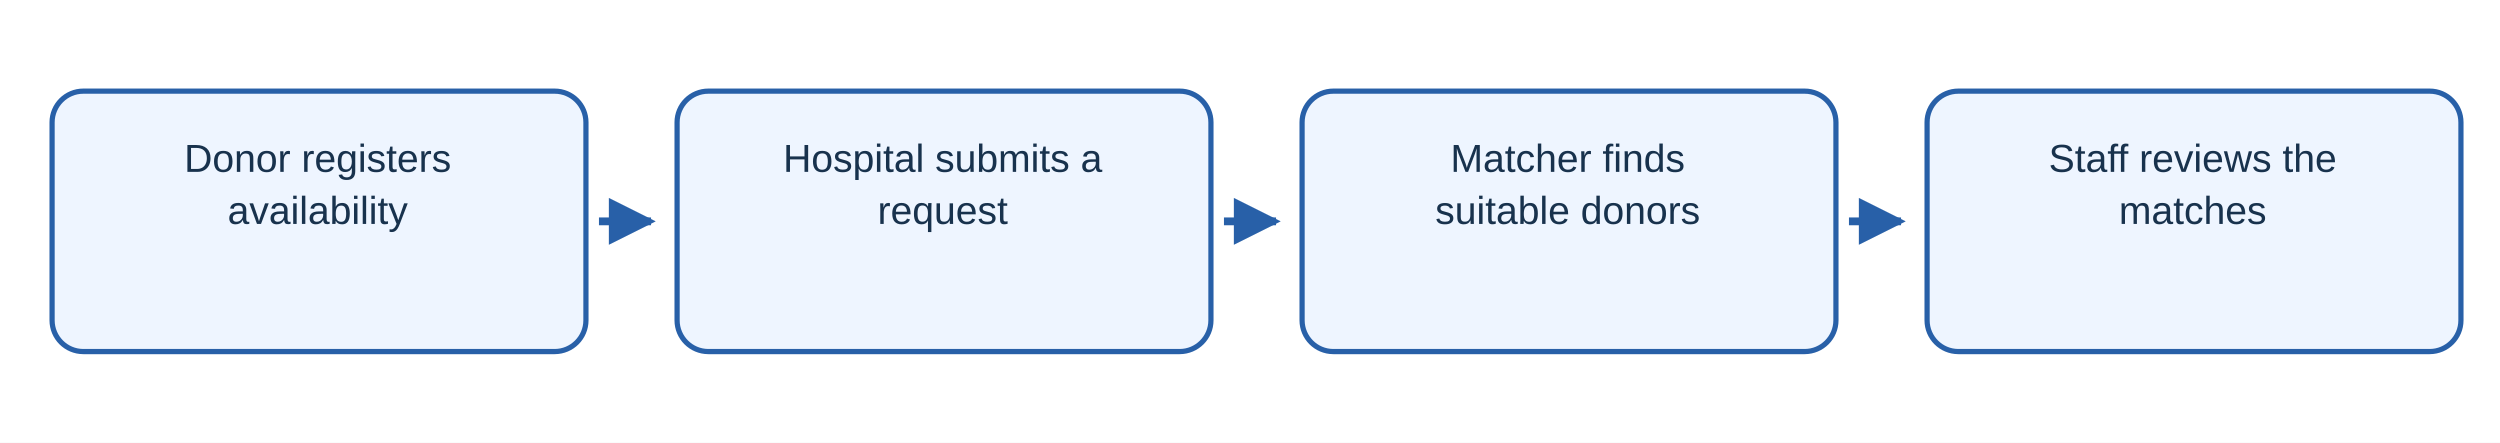
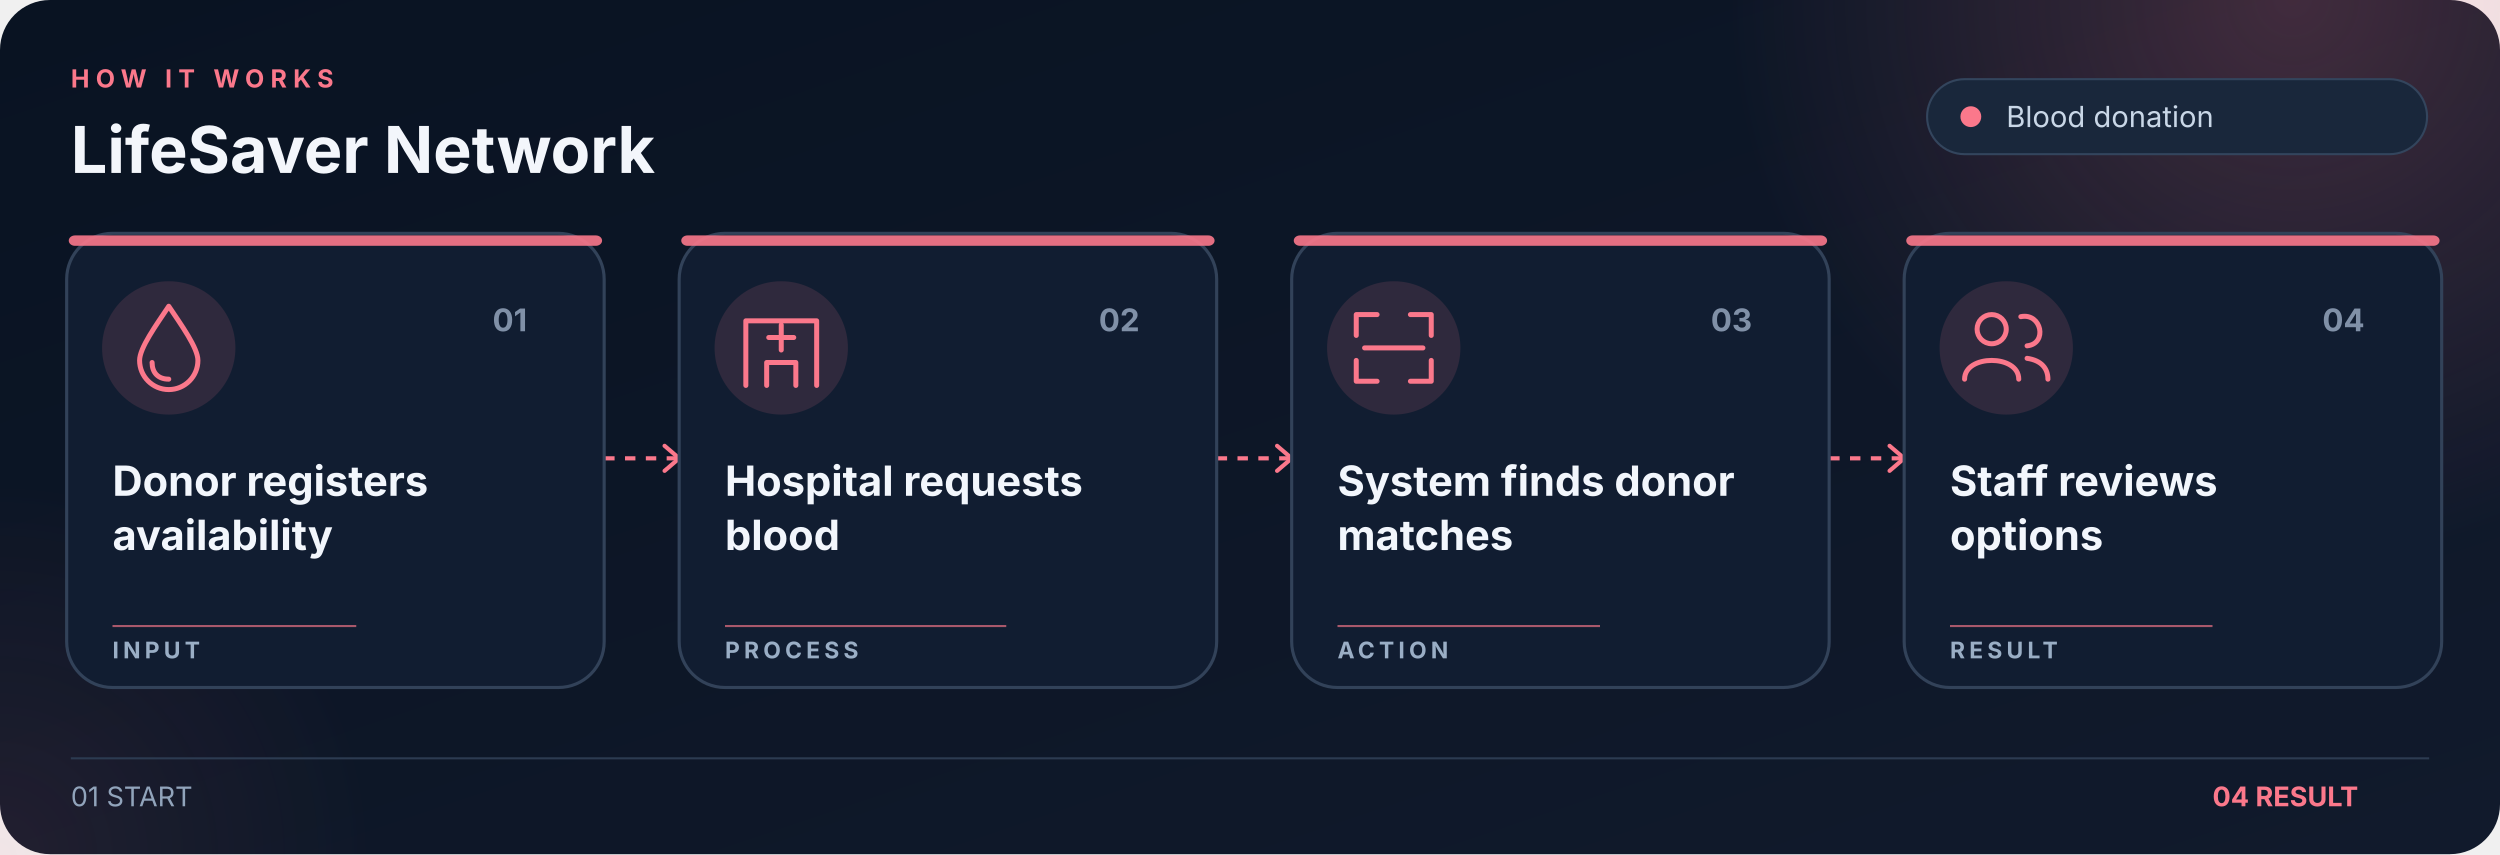
- <svg xmlns="http://www.w3.org/2000/svg" width="960" height="170" viewBox="0 0 960 170" role="img" aria-label="Workflow: Donor registers availability, Hospital submits a request, Matcher finds suitable donors, Staff reviews the matches">
+ <svg xmlns="http://www.w3.org/2000/svg" width="1200" height="410" viewBox="0 0 1200 410" role="img" aria-label="Workflow for LifeSaver Network: Donor registers availability, Hospital requests blood, System finds donor matches, Staff reviews options">
  <defs>
-     <marker id="arrow" viewBox="0 0 10 10" refX="9" refY="5" markerWidth="6" markerHeight="6" orient="auto">
-       <path d="M 0 0 L 10 5 L 0 10 z" fill="#2860a8" />
-     </marker>
+     <linearGradient id="bg" x2="1" y2="1">
+       <stop stop-color="#091322" />
+       <stop offset="1" stop-color="#111a2c" />
+     </linearGradient>
+     <radialGradient id="glow">
+       <stop stop-color="#fb788b" stop-opacity=".22" />
+       <stop offset="1" stop-color="#fb788b" stop-opacity="0" />
+     </radialGradient>
  </defs>
-   <rect width="960" height="170" fill="white" />
-   <rect x="20" y="35" width="205" height="100" rx="12" fill="#eef5ff" stroke="#2860a8" stroke-width="2" />
-   <text x="122" y="66" text-anchor="middle" fill="#18324d" font-family="Arial,sans-serif" font-size="15">Donor registers</text>
-   <text x="122" y="86" text-anchor="middle" fill="#18324d" font-family="Arial,sans-serif" font-size="15">availability</text>
-   <path d="M 230 85 h 20" stroke="#2860a8" stroke-width="3" marker-end="url(#arrow)" />
-   <rect x="260" y="35" width="205" height="100" rx="12" fill="#eef5ff" stroke="#2860a8" stroke-width="2" />
-   <text x="362" y="66" text-anchor="middle" fill="#18324d" font-family="Arial,sans-serif" font-size="15">Hospital submits a</text>
-   <text x="362" y="86" text-anchor="middle" fill="#18324d" font-family="Arial,sans-serif" font-size="15">request</text>
-   <path d="M 470 85 h 20" stroke="#2860a8" stroke-width="3" marker-end="url(#arrow)" />
-   <rect x="500" y="35" width="205" height="100" rx="12" fill="#eef5ff" stroke="#2860a8" stroke-width="2" />
-   <text x="602" y="66" text-anchor="middle" fill="#18324d" font-family="Arial,sans-serif" font-size="15">Matcher finds</text>
-   <text x="602" y="86" text-anchor="middle" fill="#18324d" font-family="Arial,sans-serif" font-size="15">suitable donors</text>
-   <path d="M 710 85 h 20" stroke="#2860a8" stroke-width="3" marker-end="url(#arrow)" />
-   <rect x="740" y="35" width="205" height="100" rx="12" fill="#eef5ff" stroke="#2860a8" stroke-width="2" />
-   <text x="842" y="66" text-anchor="middle" fill="#18324d" font-family="Arial,sans-serif" font-size="15">Staff reviews the</text>
-   <text x="842" y="86" text-anchor="middle" fill="#18324d" font-family="Arial,sans-serif" font-size="15">matches</text>
+   <style>
+ text { font-family: Inter, Arial, sans-serif; }
+ .flow { animation: move 1.2s linear infinite; }
+ .beacon { animation: pulse 2.2s ease-in-out infinite; }
+ @keyframes move { to { stroke-dashoffset: -20; } }
+ @keyframes pulse { 50% { opacity: .25; } }
+ @media (prefers-reduced-motion: reduce) { .flow,.beacon { animation: none; } }
+ </style>
+   <rect width="1200" height="410" rx="24" fill="url(#bg)" />
+   <circle cx="1100" cy="0" r="270" fill="url(#glow)" />
+   <circle cx="0" cy="410" r="180" fill="url(#glow)" opacity=".4" />
+   <text x="34" y="42" fill="#fb788b" font-size="12" font-weight="700" letter-spacing="3">HOW IT WORKS</text>
+   <text x="34" y="83" fill="#f3f6fb" font-size="31" font-weight="700">LifeSaver Network</text>
+   <rect x="925" y="38" width="240" height="36" rx="18" fill="#19273b" stroke="#33455d" />
+   <circle class="beacon" cx="946" cy="56" r="5" fill="#fb788b" />
+   <text x="963" y="61" fill="#c9d7e7" font-size="14">Blood donation</text>
+   <path d="M290 220 H326" stroke="#fb788b" stroke-width="2" stroke-dasharray="5 5" class="flow" />
+   <path d="m319 214 7 6-7 6" fill="none" stroke="#fb788b" stroke-width="2" stroke-linecap="round" stroke-linejoin="round" />
+   <path d="M584 220 H620" stroke="#fb788b" stroke-width="2" stroke-dasharray="5 5" class="flow" />
+   <path d="m613 214 7 6-7 6" fill="none" stroke="#fb788b" stroke-width="2" stroke-linecap="round" stroke-linejoin="round" />
+   <path d="M878 220 H914" stroke="#fb788b" stroke-width="2" stroke-dasharray="5 5" class="flow" />
+   <path d="m907 214 7 6-7 6" fill="none" stroke="#fb788b" stroke-width="2" stroke-linecap="round" stroke-linejoin="round" />
+   <g class="card c0" aria-label="Step 1: Donor registers availability">
+     <rect x="32" y="112" width="258" height="218" rx="22" fill="#111d31" stroke="#324259" stroke-width="1.5" />
+     <rect x="33" y="113" width="256" height="5" rx="3" fill="#fb788b" opacity=".9" />
+     <circle cx="81" cy="167" r="32" fill="#fb788b" opacity=".13" />
+     <g transform="translate(57 143)" fill="none" stroke="#fb788b" stroke-width="2.4" stroke-linecap="round" stroke-linejoin="round">
+       <path d="M24 4C18 13 10 24 10 30a14 14 0 0 0 28 0c0-6-8-17-14-26z" />
+       <path d="M16 31c0 5 3 8 8 8" />
+     </g>
+     <text x="253" y="159" text-anchor="end" fill="#8090a7" font-size="15" font-weight="700">01</text>
+     <text x="54" y="238" fill="#f2f6fc" font-size="20" font-weight="650">
+       <tspan x="54" dy="0">Donor registers</tspan>
+       <tspan x="54" dy="26">availability</tspan>
+     </text>
+     <rect x="54" y="300" width="117" height="1" fill="#fb788b" opacity=".65" />
+     <text x="54" y="316" fill="#9aaec5" font-size="11" font-weight="700" letter-spacing="2">INPUT</text>
+   </g>
+   <g class="card c1" aria-label="Step 2: Hospital requests blood">
+     <rect x="326" y="112" width="258" height="218" rx="22" fill="#111d31" stroke="#324259" stroke-width="1.5" />
+     <rect x="327" y="113" width="256" height="5" rx="3" fill="#fb788b" opacity=".9" />
+     <circle cx="375" cy="167" r="32" fill="#fb788b" opacity=".13" />
+     <g transform="translate(351 143)" fill="none" stroke="#fb788b" stroke-width="2.4" stroke-linecap="round" stroke-linejoin="round">
+       <path d="M7 42V11h34v31M17 42V31h14v11M18 19h12M24 13v12" />
+     </g>
+     <text x="547" y="159" text-anchor="end" fill="#8090a7" font-size="15" font-weight="700">02</text>
+     <text x="348" y="238" fill="#f2f6fc" font-size="20" font-weight="650">
+       <tspan x="348" dy="0">Hospital requests</tspan>
+       <tspan x="348" dy="26">blood</tspan>
+     </text>
+     <rect x="348" y="300" width="135" height="1" fill="#fb788b" opacity=".65" />
+     <text x="348" y="316" fill="#9aaec5" font-size="11" font-weight="700" letter-spacing="2">PROCESS</text>
+   </g>
+   <g class="card c2" aria-label="Step 3: System finds donor matches">
+     <rect x="620" y="112" width="258" height="218" rx="22" fill="#111d31" stroke="#324259" stroke-width="1.5" />
+     <rect x="621" y="113" width="256" height="5" rx="3" fill="#fb788b" opacity=".9" />
+     <circle cx="669" cy="167" r="32" fill="#fb788b" opacity=".13" />
+     <g transform="translate(645 143)" fill="none" stroke="#fb788b" stroke-width="2.4" stroke-linecap="round" stroke-linejoin="round">
+       <path d="M6 18V8h10M32 8h10v10M42 30v10H32M16 40H6V30M10 24h28" />
+     </g>
+     <text x="841" y="159" text-anchor="end" fill="#8090a7" font-size="15" font-weight="700">03</text>
+     <text x="642" y="238" fill="#f2f6fc" font-size="20" font-weight="650">
+       <tspan x="642" dy="0">System finds donor</tspan>
+       <tspan x="642" dy="26">matches</tspan>
+     </text>
+     <rect x="642" y="300" width="126" height="1" fill="#fb788b" opacity=".65" />
+     <text x="642" y="316" fill="#9aaec5" font-size="11" font-weight="700" letter-spacing="2">ACTION</text>
+   </g>
+   <g class="card c3" aria-label="Step 4: Staff reviews options">
+     <rect x="914" y="112" width="258" height="218" rx="22" fill="#111d31" stroke="#324259" stroke-width="1.5" />
+     <rect x="915" y="113" width="256" height="5" rx="3" fill="#fb788b" opacity=".9" />
+     <circle cx="963" cy="167" r="32" fill="#fb788b" opacity=".13" />
+     <g transform="translate(939 143)" fill="none" stroke="#fb788b" stroke-width="2.4" stroke-linecap="round" stroke-linejoin="round">
+       <circle cx="17" cy="15" r="7" />
+       <path d="M4 39c0-12 26-12 26 0M31 9c10-2 13 13 3 14M34 29c7 1 10 5 10 10" />
+     </g>
+     <text x="1135" y="159" text-anchor="end" fill="#8090a7" font-size="15" font-weight="700">04</text>
+     <text x="936" y="238" fill="#f2f6fc" font-size="20" font-weight="650">
+       <tspan x="936" dy="0">Staff reviews</tspan>
+       <tspan x="936" dy="26">options</tspan>
+     </text>
+     <rect x="936" y="300" width="126" height="1" fill="#fb788b" opacity=".65" />
+     <text x="936" y="316" fill="#9aaec5" font-size="11" font-weight="700" letter-spacing="2">RESULT</text>
+   </g>
+   <path d="M34 364 H1166" stroke="#2c3b51" stroke-width="1" />
+   <text x="34" y="387" fill="#91a4bb" font-size="13">01  START</text>
+   <text x="1062" y="387" fill="#fb788b" font-size="13" font-weight="700">04  RESULT</text>
</svg>
